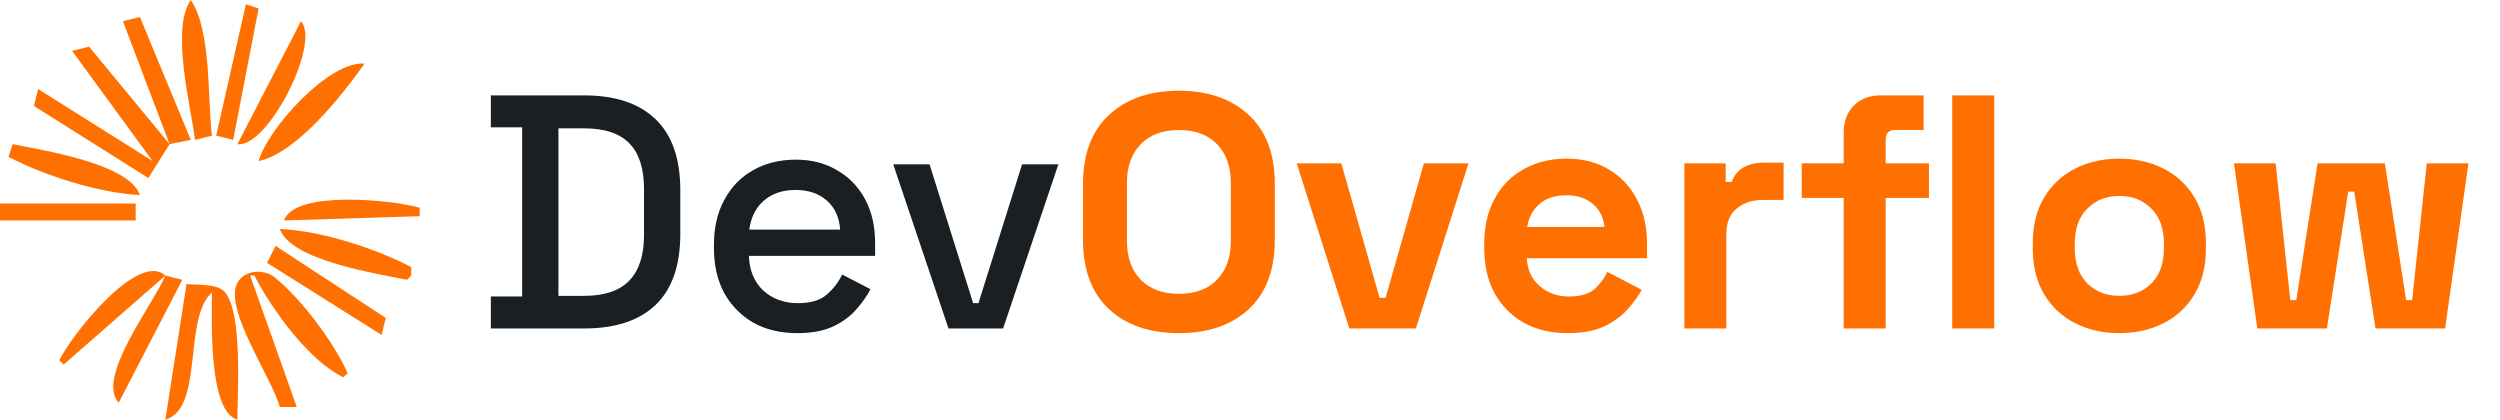
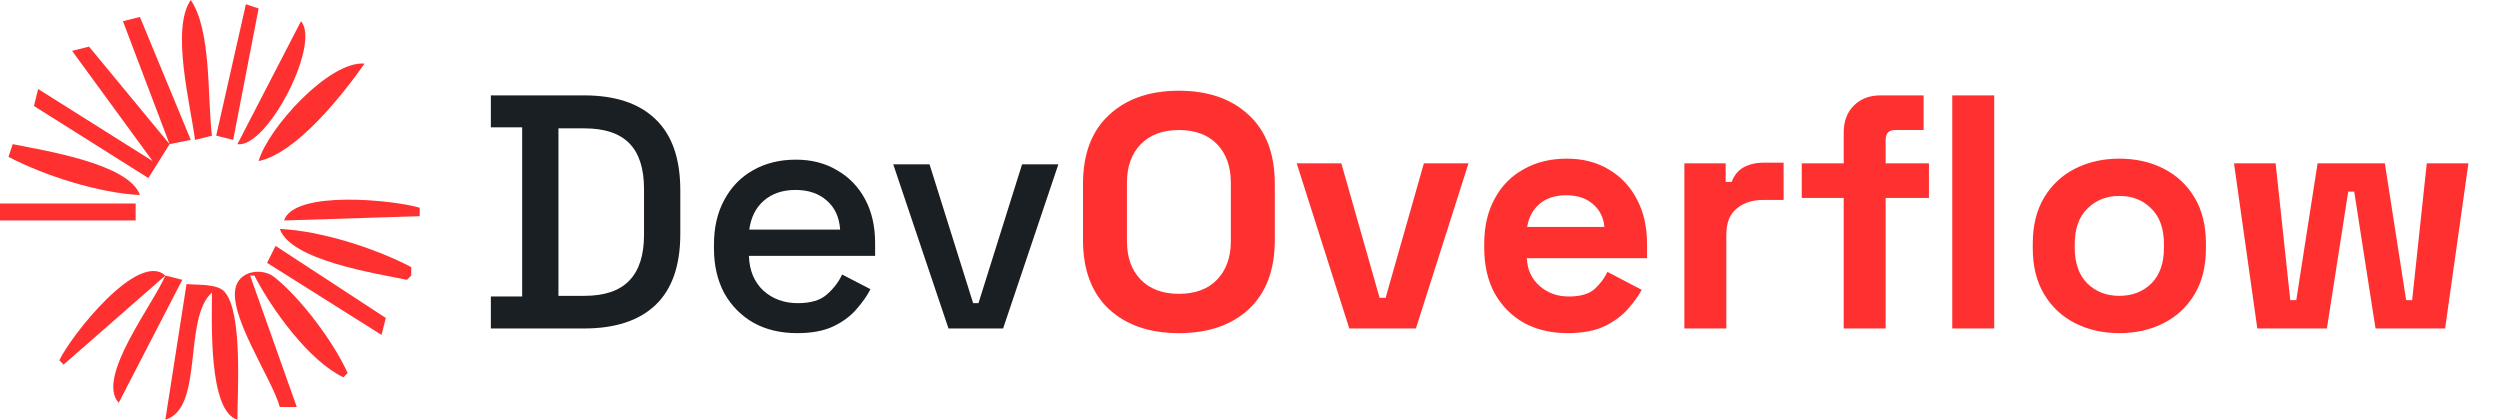
<svg xmlns="http://www.w3.org/2000/svg" width="137" height="23" viewBox="0 0 137 23" fill="none">
-   <path d="M10.454 0C9.351 1.583 10.447 5.769 10.687 7.667L11.616 7.434C11.358 5.389 11.6 1.676 10.454 0Z" fill="#FF7000" />
-   <path d="M13.475 0.232L11.848 7.434L12.778 7.667L14.172 0.465L13.475 0.232Z" fill="#FF7000" />
-   <path d="M6.737 1.162L9.293 7.899L4.879 2.555L3.95 2.788L8.364 8.828L2.091 4.879L1.859 5.808L8.131 9.757L9.293 7.899L10.455 7.667L7.667 0.929L6.737 1.162Z" fill="#FF7000" />
-   <path d="M16.495 1.162L13.01 7.899C14.631 8.144 17.593 2.416 16.495 1.162Z" fill="#FF7000" />
-   <path d="M14.172 8.828C16.262 8.388 18.783 5.184 19.98 3.485C18.03 3.321 14.672 7.044 14.172 8.828Z" fill="#FF7000" />
-   <path d="M0.697 7.899L0.465 8.596C2.429 9.627 5.448 10.585 7.667 10.687C7.065 8.957 2.38 8.247 0.697 7.899Z" fill="#FF7000" />
-   <path d="M0 11.152V12.081H7.434V11.152H0Z" fill="#FF7000" />
-   <path d="M15.566 12.081L23 11.848V11.384C21.525 10.948 16.12 10.409 15.566 12.081Z" fill="#FF7000" />
-   <path d="M15.333 12.546C15.936 14.278 20.622 14.986 22.303 15.334L22.535 15.101V14.637C20.558 13.599 17.567 12.643 15.333 12.546Z" fill="#FF7000" />
-   <path d="M15.101 13.475L14.636 14.404L20.909 18.354L21.142 17.424L15.101 13.475Z" fill="#FF7000" />
-   <path d="M3.253 19.747L3.485 19.98L9.061 15.101C7.564 13.725 3.877 18.41 3.253 19.747Z" fill="#FF7000" />
-   <path d="M15.333 22.303H16.263L13.707 15.101H13.94C14.892 16.948 16.925 19.775 18.818 20.677L19.051 20.445C18.299 18.759 16.49 16.343 15.034 15.185C14.413 14.691 13.238 14.803 12.942 15.656C12.418 17.172 14.904 20.735 15.333 22.303Z" fill="#FF7000" />
-   <path d="M9.061 15.101C8.411 16.66 5.234 20.699 6.505 22.071L9.99 15.333L9.061 15.101Z" fill="#FF7000" />
-   <path d="M10.222 15.566L9.061 23C11.195 22.376 10.012 17.44 11.616 16.03C11.616 17.517 11.401 22.529 13.01 23C13.009 21.505 13.312 17.119 12.307 15.99C11.899 15.533 10.788 15.627 10.222 15.566Z" fill="#FF7000" />
+   <path d="M10.454 0C9.351 1.583 10.447 5.769 10.687 7.667L11.616 7.434C11.358 5.389 11.6 1.676 10.454 0Z" fill="#ff3030" />
+   <path d="M13.475 0.232L11.848 7.434L12.778 7.667L14.172 0.465L13.475 0.232Z" fill="#ff3030" />
+   <path d="M6.737 1.162L9.293 7.899L4.879 2.555L3.95 2.788L8.364 8.828L2.091 4.879L1.859 5.808L8.131 9.757L9.293 7.899L10.455 7.667L7.667 0.929L6.737 1.162Z" fill="#ff3030" />
+   <path d="M16.495 1.162L13.01 7.899C14.631 8.144 17.593 2.416 16.495 1.162Z" fill="#ff3030" />
+   <path d="M14.172 8.828C16.262 8.388 18.783 5.184 19.98 3.485C18.03 3.321 14.672 7.044 14.172 8.828Z" fill="#ff3030" />
+   <path d="M0.697 7.899L0.465 8.596C2.429 9.627 5.448 10.585 7.667 10.687C7.065 8.957 2.38 8.247 0.697 7.899Z" fill="#ff3030" />
+   <path d="M0 11.152V12.081H7.434V11.152H0Z" fill="#ff3030" />
+   <path d="M15.566 12.081L23 11.848V11.384C21.525 10.948 16.12 10.409 15.566 12.081Z" fill="#ff3030" />
+   <path d="M15.333 12.546C15.936 14.278 20.622 14.986 22.303 15.334L22.535 15.101V14.637C20.558 13.599 17.567 12.643 15.333 12.546Z" fill="#ff3030" />
+   <path d="M15.101 13.475L14.636 14.404L20.909 18.354L21.142 17.424L15.101 13.475Z" fill="#ff3030" />
+   <path d="M3.253 19.747L3.485 19.98L9.061 15.101C7.564 13.725 3.877 18.41 3.253 19.747Z" fill="#ff3030" />
+   <path d="M15.333 22.303H16.263L13.707 15.101H13.94C14.892 16.948 16.925 19.775 18.818 20.677L19.051 20.445C18.299 18.759 16.49 16.343 15.034 15.185C14.413 14.691 13.238 14.803 12.942 15.656C12.418 17.172 14.904 20.735 15.333 22.303Z" fill="#ff3030" />
+   <path d="M9.061 15.101C8.411 16.66 5.234 20.699 6.505 22.071L9.99 15.333L9.061 15.101Z" fill="#ff3030" />
+   <path d="M10.222 15.566L9.061 23C11.195 22.376 10.012 17.44 11.616 16.03C11.616 17.517 11.401 22.529 13.01 23C13.009 21.505 13.312 17.119 12.307 15.99C11.899 15.533 10.788 15.627 10.222 15.566Z" fill="#ff3030" />
  <path d="M26.899 18V16.248H28.614V6.979H26.899V5.227H32.008C33.711 5.227 35.012 5.659 35.913 6.523C36.825 7.387 37.281 8.688 37.281 10.428V12.818C37.281 14.557 36.825 15.859 35.913 16.723C35.012 17.574 33.711 18 32.008 18H26.899ZM30.603 16.212H32.026C33.133 16.212 33.954 15.932 34.489 15.373C35.025 14.813 35.292 13.98 35.292 12.873V10.355C35.292 9.236 35.025 8.402 34.489 7.855C33.954 7.307 33.133 7.034 32.026 7.034H30.603V16.212ZM43.686 18.256C42.774 18.256 41.977 18.067 41.296 17.69C40.615 17.3 40.08 16.759 39.69 16.066C39.313 15.36 39.125 14.545 39.125 13.621V13.402C39.125 12.465 39.313 11.65 39.69 10.957C40.068 10.251 40.59 9.71 41.26 9.333C41.941 8.944 42.725 8.749 43.613 8.749C44.477 8.749 45.231 8.944 45.876 9.333C46.533 9.71 47.044 10.239 47.409 10.92C47.774 11.601 47.956 12.398 47.956 13.311V14.022H41.041C41.065 14.813 41.327 15.445 41.825 15.92C42.336 16.382 42.969 16.613 43.723 16.613C44.428 16.613 44.958 16.455 45.31 16.139C45.675 15.823 45.955 15.458 46.15 15.044L47.701 15.847C47.53 16.188 47.281 16.546 46.953 16.923C46.636 17.3 46.217 17.617 45.694 17.872C45.17 18.128 44.501 18.256 43.686 18.256ZM41.059 12.581H46.04C45.992 11.899 45.748 11.37 45.31 10.993C44.872 10.604 44.301 10.409 43.595 10.409C42.89 10.409 42.312 10.604 41.862 10.993C41.424 11.37 41.156 11.899 41.059 12.581ZM51.978 18L48.949 9.004H50.938L53.328 16.613H53.62L56.01 9.004H57.999L54.97 18H51.978Z" fill="#191F23" />
-   <path d="M64.603 18.256C62.998 18.256 61.721 17.817 60.772 16.942C59.823 16.054 59.348 14.789 59.348 13.146V10.081C59.348 8.439 59.823 7.18 60.772 6.304C61.721 5.416 62.998 4.972 64.603 4.972C66.209 4.972 67.487 5.416 68.435 6.304C69.384 7.18 69.859 8.439 69.859 10.081V13.146C69.859 14.789 69.384 16.054 68.435 16.942C67.487 17.817 66.209 18.256 64.603 18.256ZM64.603 16.102C65.504 16.102 66.203 15.841 66.702 15.318C67.201 14.795 67.45 14.095 67.45 13.219V10.008C67.45 9.132 67.201 8.433 66.702 7.91C66.203 7.387 65.504 7.125 64.603 7.125C63.715 7.125 63.016 7.387 62.505 7.91C62.006 8.433 61.757 9.132 61.757 10.008V13.219C61.757 14.095 62.006 14.795 62.505 15.318C63.016 15.841 63.715 16.102 64.603 16.102ZM73.942 18L71.059 8.95H73.504L75.602 16.321H75.931L78.029 8.95H80.474L77.591 18H73.942ZM85.897 18.256C84.997 18.256 84.2 18.067 83.507 17.69C82.826 17.3 82.29 16.759 81.901 16.066C81.524 15.36 81.335 14.533 81.335 13.584V13.365C81.335 12.416 81.524 11.595 81.901 10.902C82.278 10.197 82.807 9.655 83.489 9.278C84.17 8.889 84.96 8.694 85.861 8.694C86.749 8.694 87.521 8.895 88.178 9.296C88.835 9.686 89.346 10.233 89.711 10.938C90.076 11.632 90.258 12.441 90.258 13.365V14.15H83.671C83.695 14.77 83.926 15.275 84.364 15.664C84.802 16.054 85.338 16.248 85.97 16.248C86.615 16.248 87.089 16.108 87.393 15.829C87.697 15.549 87.928 15.239 88.087 14.898L89.966 15.883C89.796 16.2 89.546 16.546 89.218 16.923C88.902 17.288 88.476 17.605 87.941 17.872C87.406 18.128 86.724 18.256 85.897 18.256ZM83.689 12.435H87.922C87.874 11.912 87.661 11.492 87.284 11.176C86.919 10.86 86.438 10.701 85.842 10.701C85.222 10.701 84.729 10.86 84.364 11.176C83.999 11.492 83.774 11.912 83.689 12.435ZM92.304 18V8.95H94.567V9.971H94.895C95.029 9.607 95.248 9.339 95.552 9.169C95.868 8.998 96.234 8.913 96.647 8.913H97.742V10.957H96.611C96.027 10.957 95.546 11.115 95.169 11.431C94.792 11.735 94.603 12.21 94.603 12.854V18H92.304ZM101.035 18V10.847H98.736V8.95H101.035V7.271C101.035 6.651 101.218 6.158 101.582 5.793C101.96 5.416 102.446 5.227 103.042 5.227H105.414V7.125H103.845C103.504 7.125 103.334 7.307 103.334 7.672V8.95H105.706V10.847H103.334V18H101.035ZM106.984 18V5.227H109.283V18H106.984ZM116.14 18.256C115.24 18.256 114.431 18.073 113.713 17.708C112.996 17.343 112.43 16.814 112.016 16.121C111.603 15.427 111.396 14.594 111.396 13.621V13.329C111.396 12.356 111.603 11.522 112.016 10.829C112.43 10.136 112.996 9.607 113.713 9.242C114.431 8.877 115.24 8.694 116.14 8.694C117.04 8.694 117.849 8.877 118.567 9.242C119.285 9.607 119.85 10.136 120.264 10.829C120.678 11.522 120.884 12.356 120.884 13.329V13.621C120.884 14.594 120.678 15.427 120.264 16.121C119.85 16.814 119.285 17.343 118.567 17.708C117.849 18.073 117.04 18.256 116.14 18.256ZM116.14 16.212C116.846 16.212 117.43 15.987 117.892 15.537C118.354 15.075 118.585 14.418 118.585 13.566V13.384C118.585 12.532 118.354 11.881 117.892 11.431C117.442 10.969 116.858 10.738 116.14 10.738C115.435 10.738 114.851 10.969 114.389 11.431C113.926 11.881 113.695 12.532 113.695 13.384V13.566C113.695 14.418 113.926 15.075 114.389 15.537C114.851 15.987 115.435 16.212 116.14 16.212ZM123.701 18L122.423 8.95H124.704L125.507 16.449H125.836L127.003 8.95H130.689L131.857 16.449H132.185L132.988 8.95H135.269L133.992 18H130.178L129.011 10.501H128.682L127.514 18H123.701Z" fill="#FF7000" />
+   <path d="M64.603 18.256C62.998 18.256 61.721 17.817 60.772 16.942C59.823 16.054 59.348 14.789 59.348 13.146V10.081C59.348 8.439 59.823 7.18 60.772 6.304C61.721 5.416 62.998 4.972 64.603 4.972C66.209 4.972 67.487 5.416 68.435 6.304C69.384 7.18 69.859 8.439 69.859 10.081V13.146C69.859 14.789 69.384 16.054 68.435 16.942C67.487 17.817 66.209 18.256 64.603 18.256ZM64.603 16.102C65.504 16.102 66.203 15.841 66.702 15.318C67.201 14.795 67.45 14.095 67.45 13.219V10.008C67.45 9.132 67.201 8.433 66.702 7.91C66.203 7.387 65.504 7.125 64.603 7.125C63.715 7.125 63.016 7.387 62.505 7.91C62.006 8.433 61.757 9.132 61.757 10.008V13.219C61.757 14.095 62.006 14.795 62.505 15.318C63.016 15.841 63.715 16.102 64.603 16.102ZM73.942 18L71.059 8.95H73.504L75.602 16.321H75.931L78.029 8.95H80.474L77.591 18H73.942ZM85.897 18.256C84.997 18.256 84.2 18.067 83.507 17.69C82.826 17.3 82.29 16.759 81.901 16.066C81.524 15.36 81.335 14.533 81.335 13.584V13.365C81.335 12.416 81.524 11.595 81.901 10.902C82.278 10.197 82.807 9.655 83.489 9.278C84.17 8.889 84.96 8.694 85.861 8.694C86.749 8.694 87.521 8.895 88.178 9.296C88.835 9.686 89.346 10.233 89.711 10.938C90.076 11.632 90.258 12.441 90.258 13.365V14.15H83.671C83.695 14.77 83.926 15.275 84.364 15.664C84.802 16.054 85.338 16.248 85.97 16.248C86.615 16.248 87.089 16.108 87.393 15.829C87.697 15.549 87.928 15.239 88.087 14.898L89.966 15.883C89.796 16.2 89.546 16.546 89.218 16.923C88.902 17.288 88.476 17.605 87.941 17.872C87.406 18.128 86.724 18.256 85.897 18.256ZM83.689 12.435H87.922C87.874 11.912 87.661 11.492 87.284 11.176C86.919 10.86 86.438 10.701 85.842 10.701C85.222 10.701 84.729 10.86 84.364 11.176C83.999 11.492 83.774 11.912 83.689 12.435ZM92.304 18V8.95H94.567V9.971H94.895C95.029 9.607 95.248 9.339 95.552 9.169C95.868 8.998 96.234 8.913 96.647 8.913H97.742V10.957H96.611C96.027 10.957 95.546 11.115 95.169 11.431C94.792 11.735 94.603 12.21 94.603 12.854V18H92.304ZM101.035 18V10.847H98.736V8.95H101.035V7.271C101.035 6.651 101.218 6.158 101.582 5.793C101.96 5.416 102.446 5.227 103.042 5.227H105.414V7.125H103.845C103.504 7.125 103.334 7.307 103.334 7.672V8.95H105.706V10.847H103.334V18H101.035ZM106.984 18V5.227H109.283V18H106.984ZM116.14 18.256C115.24 18.256 114.431 18.073 113.713 17.708C112.996 17.343 112.43 16.814 112.016 16.121C111.603 15.427 111.396 14.594 111.396 13.621V13.329C111.396 12.356 111.603 11.522 112.016 10.829C112.43 10.136 112.996 9.607 113.713 9.242C114.431 8.877 115.24 8.694 116.14 8.694C117.04 8.694 117.849 8.877 118.567 9.242C119.285 9.607 119.85 10.136 120.264 10.829C120.678 11.522 120.884 12.356 120.884 13.329V13.621C120.884 14.594 120.678 15.427 120.264 16.121C119.85 16.814 119.285 17.343 118.567 17.708C117.849 18.073 117.04 18.256 116.14 18.256ZM116.14 16.212C116.846 16.212 117.43 15.987 117.892 15.537C118.354 15.075 118.585 14.418 118.585 13.566V13.384C118.585 12.532 118.354 11.881 117.892 11.431C117.442 10.969 116.858 10.738 116.14 10.738C115.435 10.738 114.851 10.969 114.389 11.431C113.926 11.881 113.695 12.532 113.695 13.384V13.566C113.695 14.418 113.926 15.075 114.389 15.537C114.851 15.987 115.435 16.212 116.14 16.212ZM123.701 18L122.423 8.95H124.704L125.507 16.449H125.836L127.003 8.95H130.689L131.857 16.449H132.185L132.988 8.95H135.269L133.992 18H130.178L129.011 10.501H128.682L127.514 18H123.701Z" fill="#ff3030" />
</svg>
